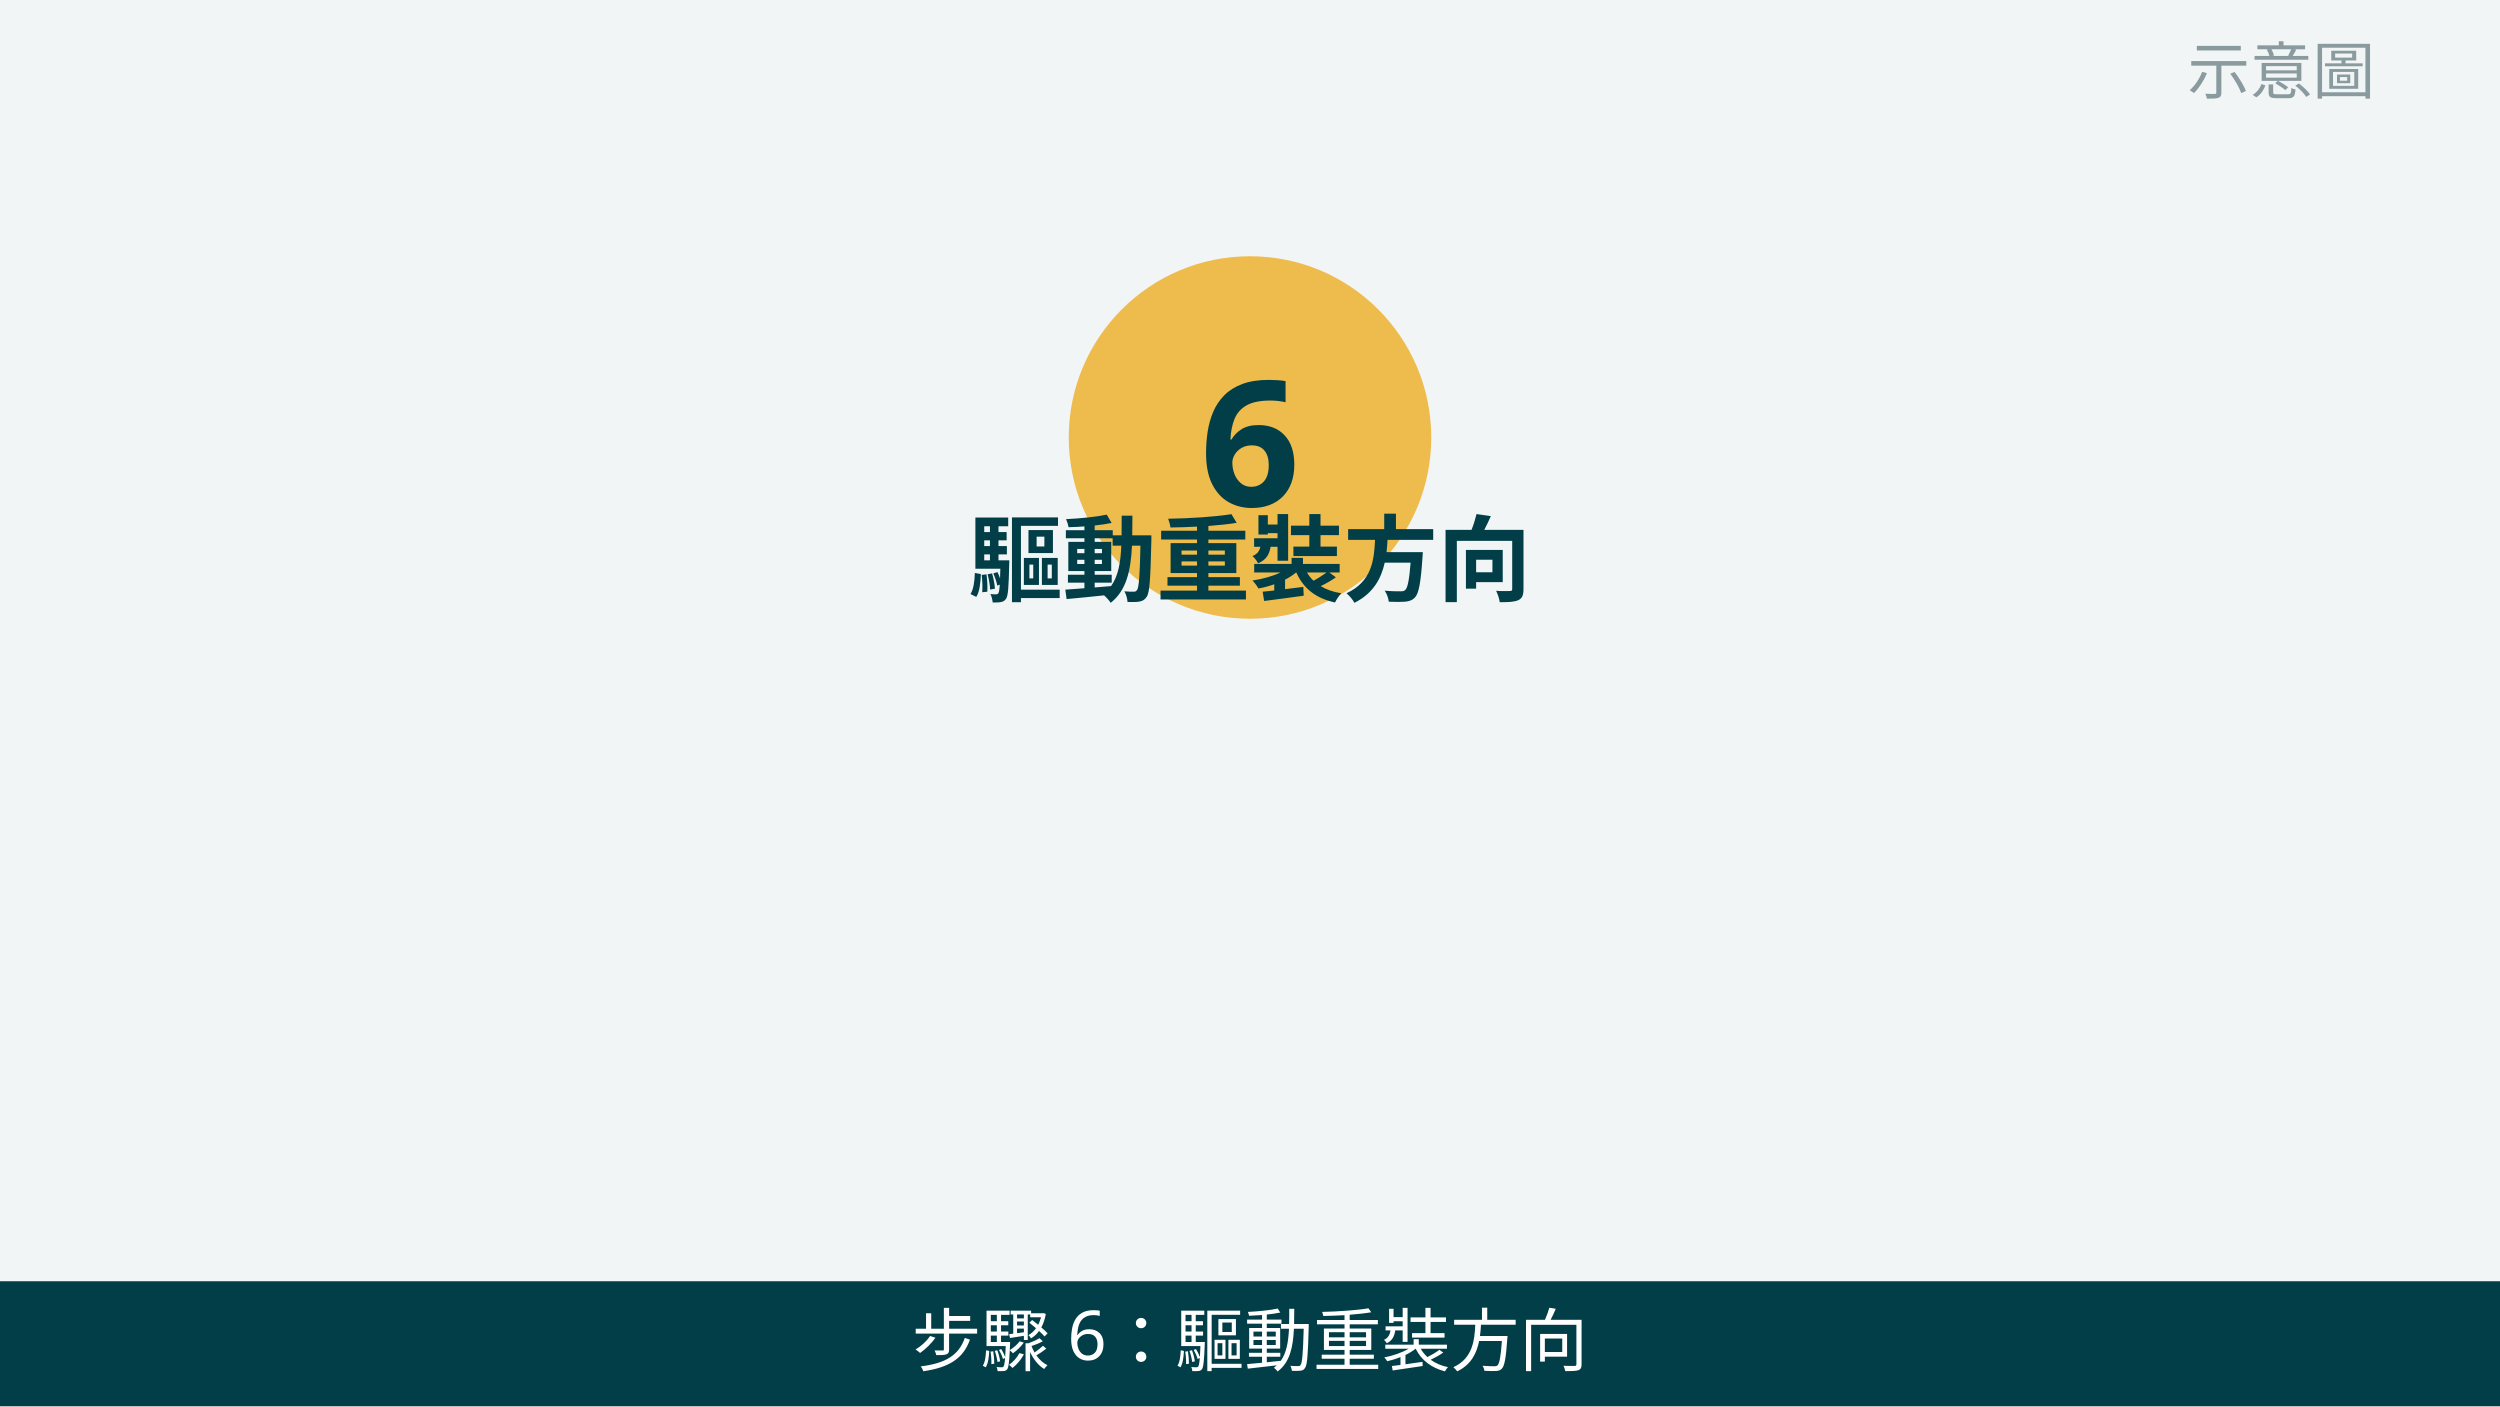
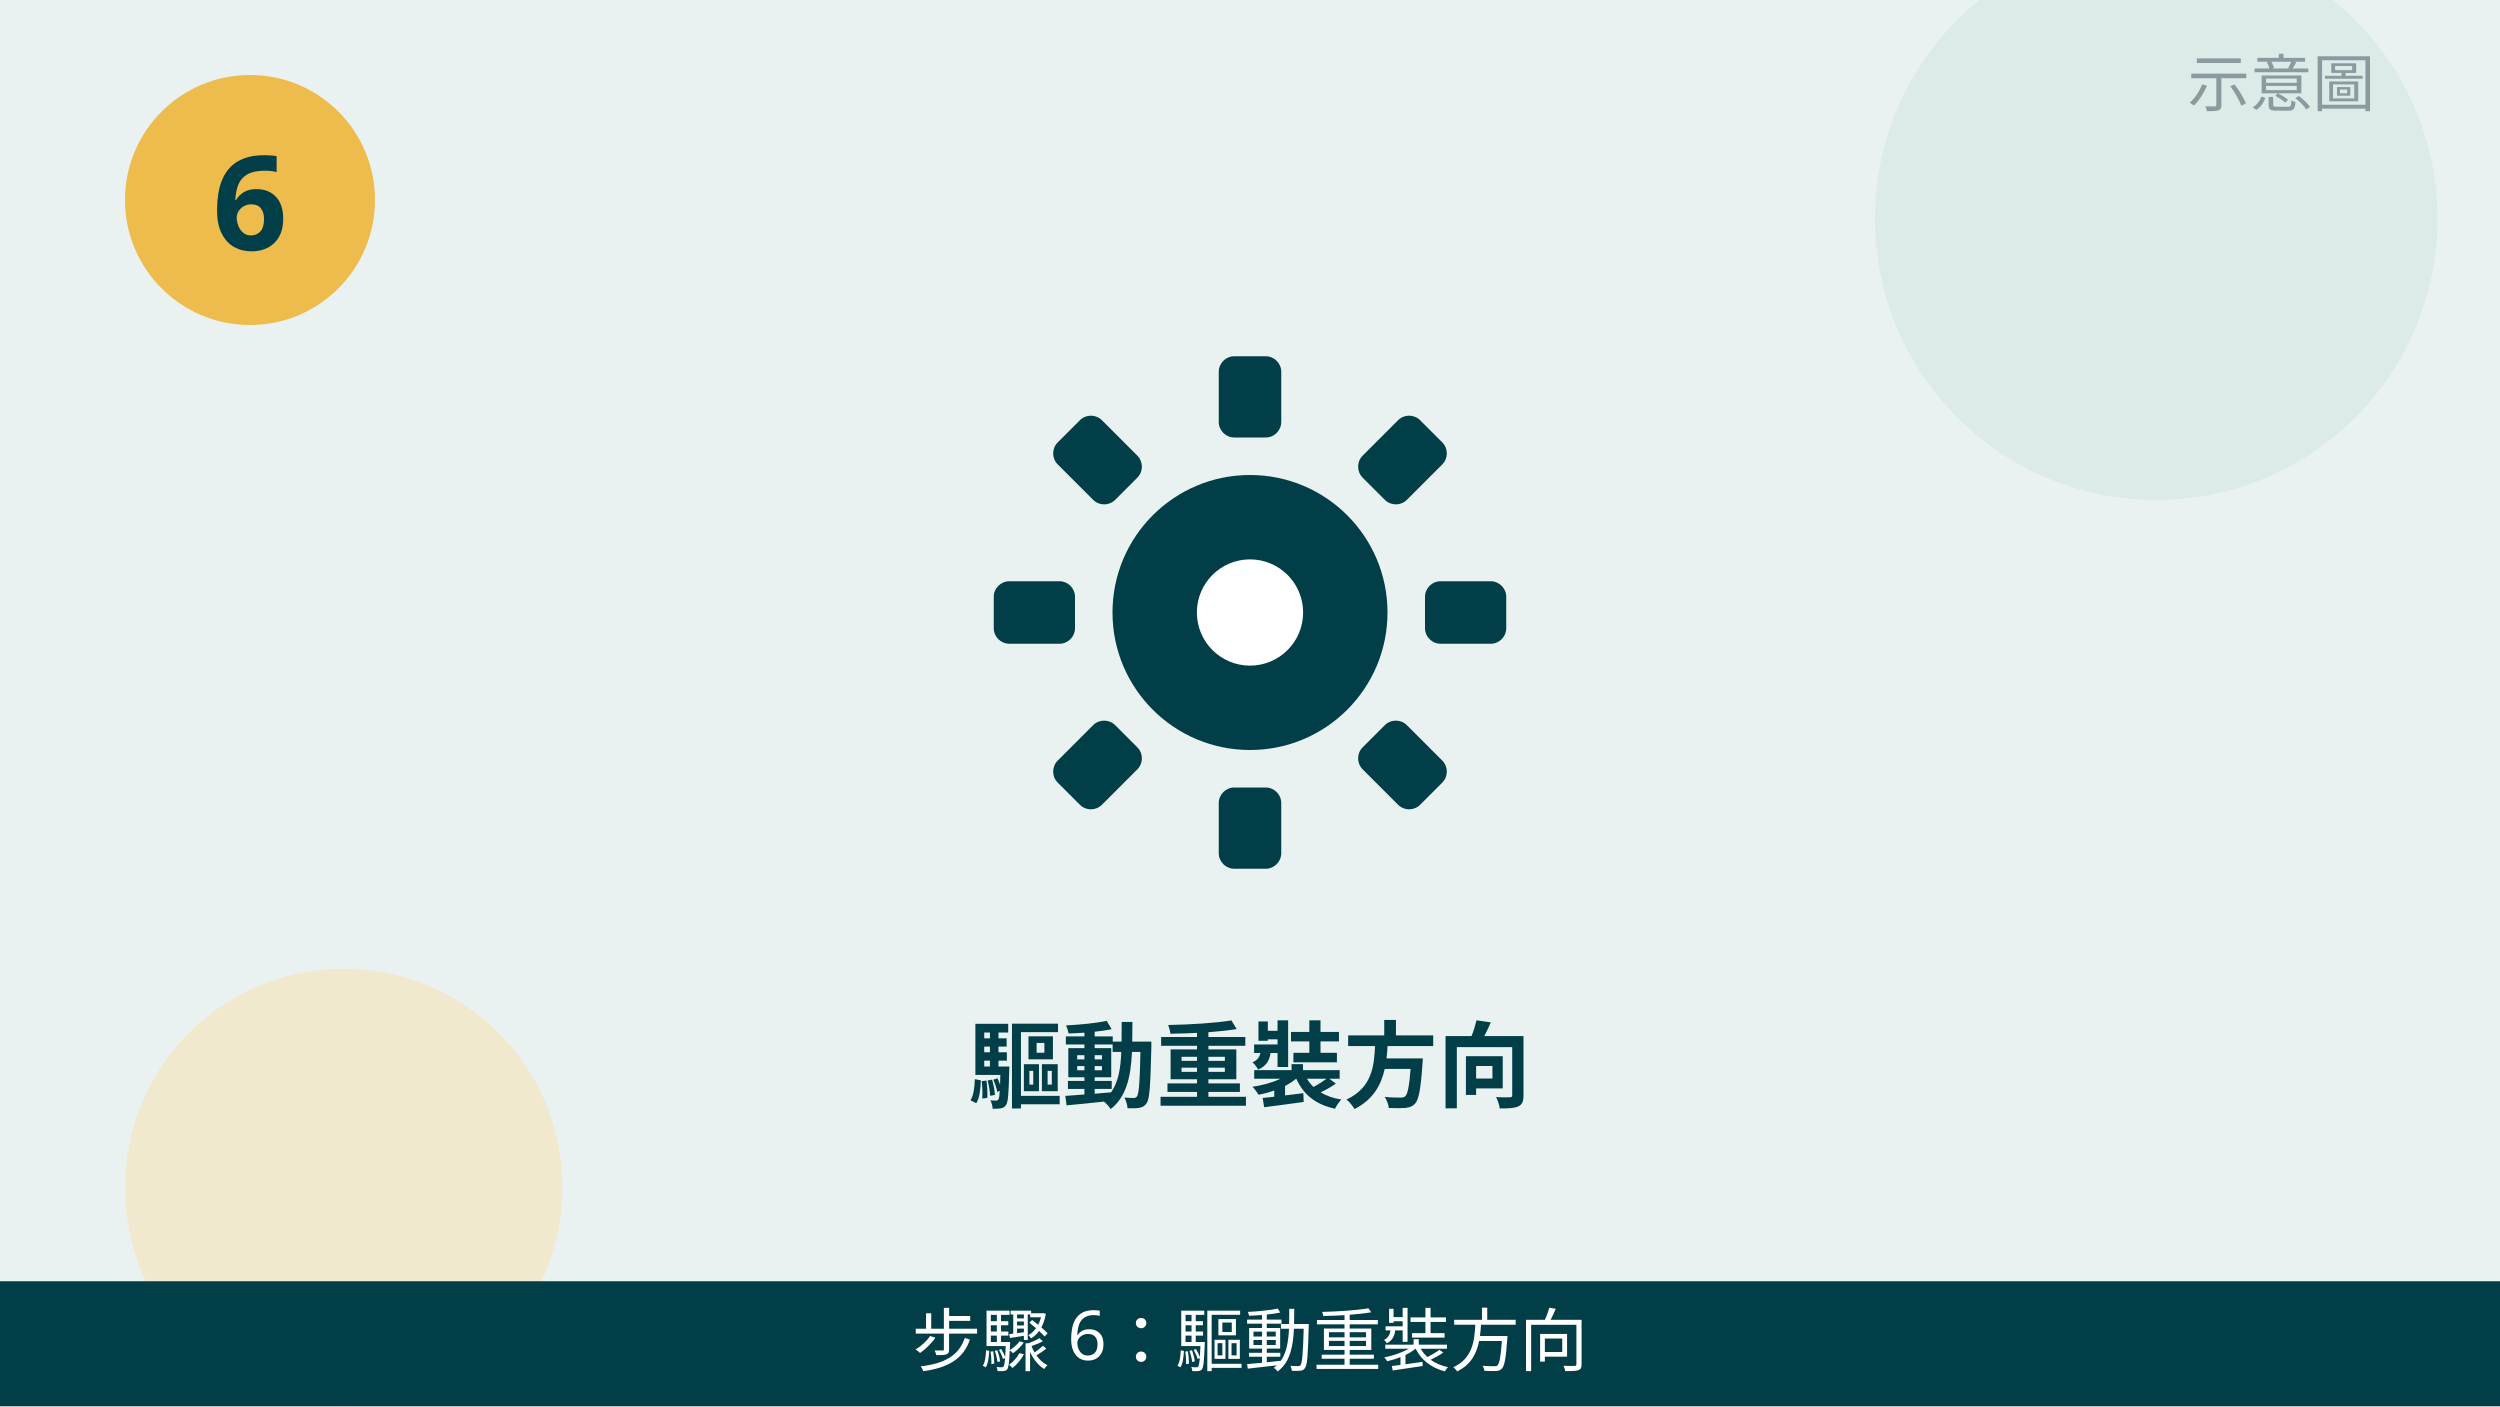
<svg xmlns="http://www.w3.org/2000/svg" width="800" height="450" viewBox="0 0 800 450" font-family="Noto Sans TC, sans-serif">
-   <rect width="800" height="450" fill="#f2f5f5" />
-   <text x="700" y="30" font-size="20" fill="#8a9ba0">示意圖</text>
-   <circle cx="400" cy="140" r="58" fill="#eebb4d" />
-   <text x="400" y="162" font-size="56" fill="#013e47" text-anchor="middle" font-weight="bold">6</text>
-   <text x="400" y="190" font-size="30" fill="#013e47" text-anchor="middle" font-weight="bold">驅動重裝方向</text>
+   <rect width="800" height="450" fill="#e9f2f1" />
+   <circle cx="690" cy="70" r="90" fill="#dcebe8" />
+   <circle cx="110" cy="380" r="70" fill="#f3e5bd" opacity="0.7" />
+   <text x="700" y="34" font-size="20" fill="#8a9ba0">示意圖</text>
+   <circle cx="80" cy="64" r="40" fill="#eebb4d" />
+   <text x="80" y="80" font-size="42" fill="#013e47" text-anchor="middle" font-weight="bold">6</text>
+   <g transform="translate(300,96)">
+     <circle cx="100" cy="100" r="44" fill="#013e47" />
+     <circle cx="100" cy="100" r="17" fill="#ffffff" />
+     <g fill="#013e47">
+       <rect x="90" y="18" width="20" height="26" rx="5" />
+       <rect x="90" y="156" width="20" height="26" rx="5" />
+       <rect x="18" y="90" width="26" height="20" rx="5" />
+       <rect x="156" y="90" width="26" height="20" rx="5" />
+       <rect x="90" y="18" width="20" height="26" rx="5" transform="rotate(45 100 100)" />
+       <rect x="90" y="18" width="20" height="26" rx="5" transform="rotate(135 100 100)" />
+       <rect x="90" y="156" width="20" height="26" rx="5" transform="rotate(45 100 100)" />
+       <rect x="90" y="156" width="20" height="26" rx="5" transform="rotate(135 100 100)" />
+     </g>
+   </g>
+   <text x="400" y="352" font-size="30" fill="#013e47" text-anchor="middle" font-weight="bold">驅動重裝方向</text>
  <rect x="0" y="410" width="800" height="40" fill="#013e47" />
  <text x="400" y="437" font-size="22" fill="#ffffff" text-anchor="middle">步驟 6：驅動重裝方向</text>
</svg>
